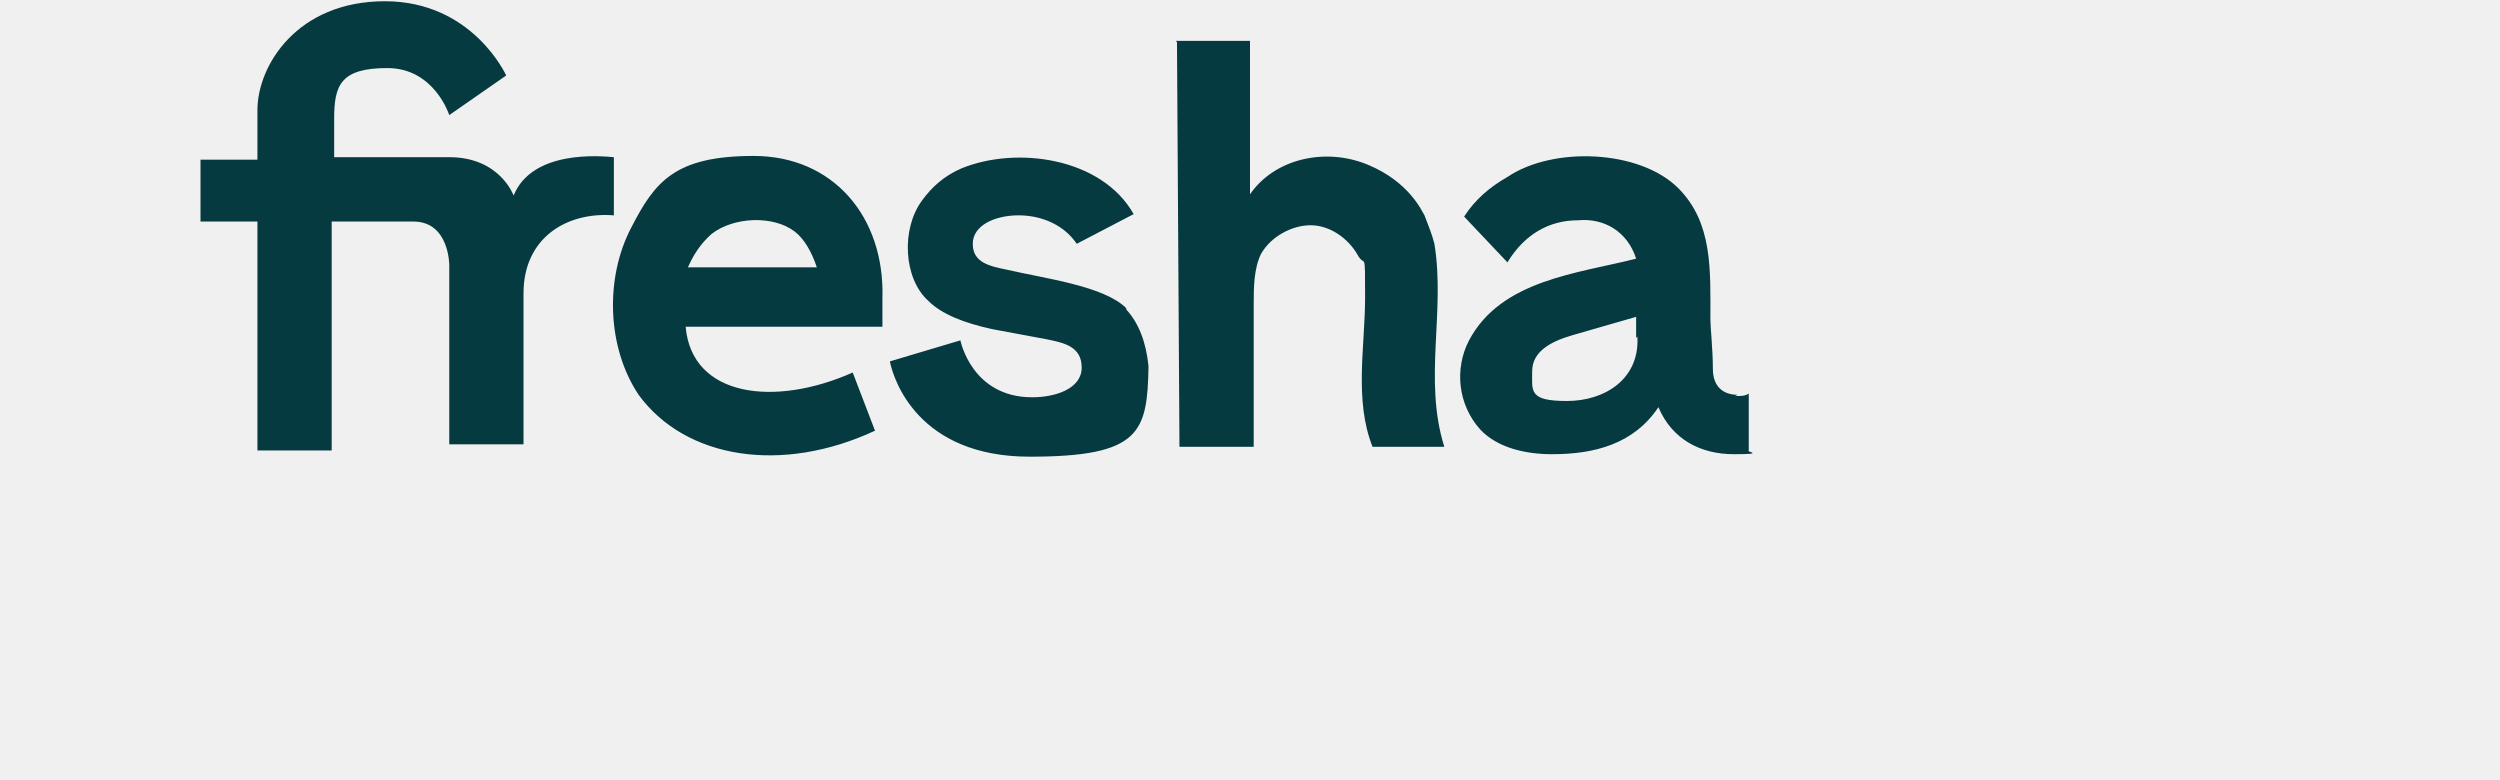
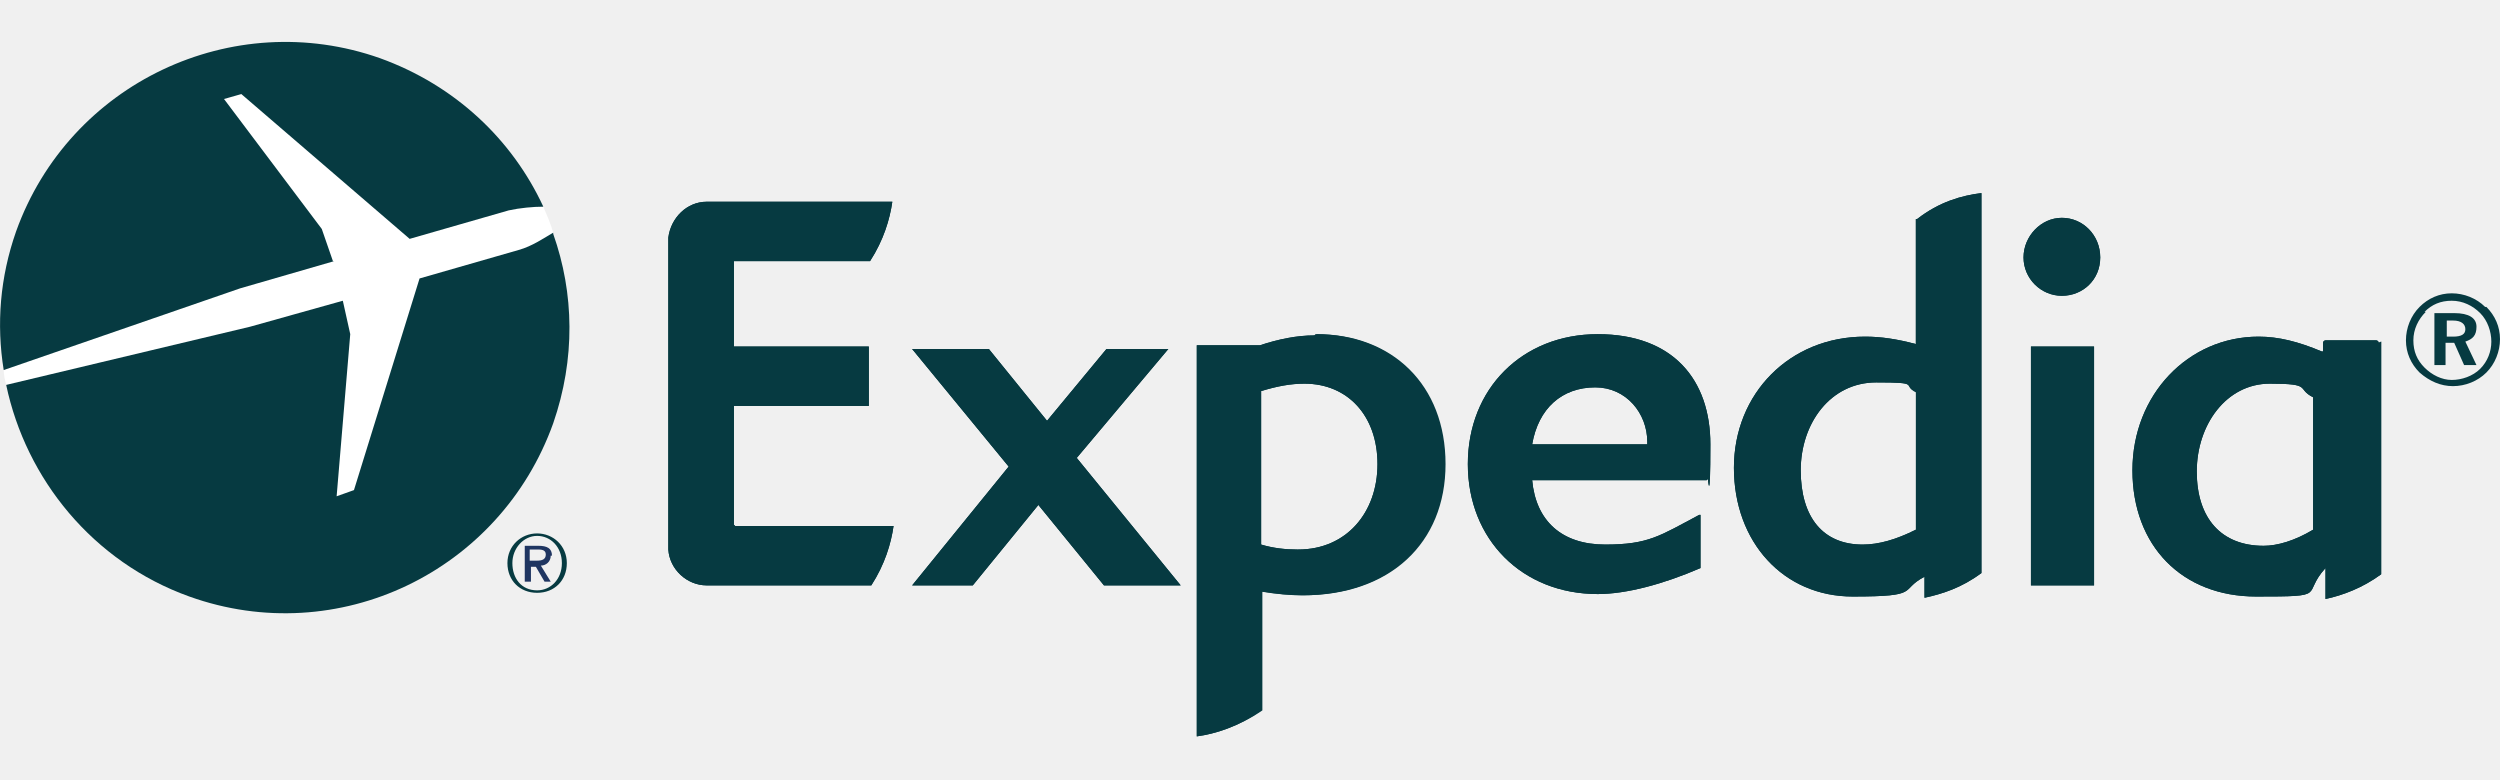
- <svg xmlns="http://www.w3.org/2000/svg" width="202" height="63" viewBox="0 0 202 63" fill="none">
+ <svg xmlns="http://www.w3.org/2000/svg" id="Layer_1" version="1.1" viewBox="0 0 202 63">
  <defs>
    <style>
      .st0 {
+         fill: #fff;
+       }
+ 
+       .st1 {
        fill: #063a41;
+       }
+ 
+       .st2 {
+         fill: #1f3561;
      }
    </style>
  </defs>
-   <path class="st0" d="M95,3.3h6v12.4c2-2.9,6.1-3.8,9.5-2.4,3.4,1.4,4.4,3.8,4.6,4.1.3.8.6,1.5.8,2.3.9,5.5-.9,11,.8,16.4h-5.8c-1.5-3.8-.6-8.1-.6-12.1s0-2.3-.6-3.4c-.8-1.4-2.3-2.4-3.8-2.4s-3.2.9-4,2.3c-.6,1.2-.6,2.8-.6,4.1v11.5h-6l-.2-32.7h0ZM71.3,24.1c.2-6.6-4-11.5-10.4-11.5s-8,2.1-9.9,5.8c-2.1,4-2,9.6.6,13.5,3.8,5.2,11.6,6.4,19.1,2.9l-1.8-4.7c-6.3,2.8-13,2-13.5-3.7h15.9v-2.3h0ZM55.5,21.8c.5-1.2,1.1-2.1,2-2.9,1.8-1.4,5-1.5,6.7-.2.8.6,1.4,1.7,1.8,2.9h-10.6v.2h0ZM36.3,21.4s0-3.5-2.9-3.5h-6.6v18.5h-6v-18.5h-4.6v-5h4.6v-4C20.8,5.3,24,.1,31.1.1s9.8,6,9.8,6l-4.6,3.2s-1.2-3.8-5-3.8-4.3,1.4-4.3,4.1v3.1h9.3c4.1,0,5.2,3.1,5.2,3.1,1.5-3.7,7-3.2,8.1-3.1v4.7c-3.8-.3-7.3,1.8-7.3,6.3v12.2h-6v-14.5h0ZM91,24.9c-1.8-1.8-6.6-2.4-9.6-3.1-1.5-.3-2.8-.6-2.8-2.1s1.8-2.3,3.7-2.3,3.7.8,4.7,2.3l4.6-2.4c-2.6-4.6-9.5-5.5-13.9-3.7-1.4.6-2.4,1.5-3.2,2.6-1.7,2.3-1.5,6.3.5,8.1,1.1,1.1,2.9,1.8,5.2,2.3l4.3.8c1.5.3,2.9.6,2.9,2.3s-2.1,2.4-4,2.4c-4.9,0-5.8-4.6-5.8-4.6l-5.7,1.7c.3,1.5,2.3,7.7,11.3,7.7s9.5-2,9.6-7.3c-.2-2-.8-3.5-1.8-4.6h0ZM140.4,31.9c-1.1,0-2-.6-2-2.1s-.2-3.4-.2-4c0-4,.2-7.8-2.6-10.6-3.1-3.1-10.1-3.4-13.8-.9-1.4.8-2.6,1.8-3.5,3.2l3.5,3.7c1.4-2.3,3.4-3.4,5.7-3.4,2.1-.2,4,.9,4.7,3.1-4.7,1.2-10.9,1.7-13.5,6.6-1.2,2.3-.9,5.2.9,7.2,1.4,1.5,3.7,2,5.8,2,3.4,0,6.6-.8,8.6-3.8,1.1,2.6,3.4,3.8,6.1,3.8s.9-.2,1.2-.3v-4.6c-.3.2-.6.2-1.1.2h0ZM132.3,27.2c.2,3.4-2.6,5.2-5.7,5.2s-2.8-.8-2.8-2.4,1.5-2.4,3.2-2.9l5.2-1.5v1.7h0Z" />
+   <path id="path5077" class="st0" d="M29.7,44.3l15-25.5c-.2-.7-.5-1.4-.8-2.1L17.3,5.5.3,29.9c0,.4.1.8.2,1.2l29.2,13.2Z" />
+   <path id="path5009" class="st1" d="M95.4,47.3h-6.2s0,0,0,0l-5.3-6.5-5.3,6.5s0,0,0,0h-4.9s0,0,0,0c0,0,0,0,0,0l7.8-9.6-7.8-9.5s0,0,0,0c0,0,0,0,0,0h6.2s0,0,0,0l4.7,5.8,4.8-5.8s0,0,0,0h5s0,0,0,0c0,0,0,0,0,0l-7.4,8.8,8.4,10.3s0,0,0,0c0,0,0,0,0,0" />
+   <path id="path5013" class="st1" d="M128.9,31.3c-2.7,0-4.6,1.7-5.1,4.6h9.3v-.2c0-2.3-1.7-4.4-4.2-4.4M137.9,38.8s0,0,0,0h-14.1c.3,3.3,2.4,5.2,5.9,5.2s4.4-.7,7.6-2.4c0,0,.1,0,.1,0v4.3s0,0,0,0c-3,1.3-6,2.1-8.3,2.1-6.1,0-10.5-4.4-10.5-10.5s4.4-10.5,10.5-10.5,9.1,3.7,9.1,8.9-.2,2.8-.2,2.8" />
+   <path id="path5017" class="st1" d="M166.6,23.9c-1.7,0-3.1-1.4-3.1-3.1s1.4-3.2,3.1-3.2,3.1,1.4,3.1,3.2-1.4,3.1-3.1,3.1M164.1,47.3s0,0,0,0v-19.3s0,0,0,0h5.1s0,0,0,0v19.3s0,0,0,0h-5.1Z" />
+   <path id="path5021" class="st1" d="M104.8,44.4c-.9,0-1.9-.1-2.9-.4v-12.4c1.3-.4,2.4-.6,3.5-.6,3.5,0,5.9,2.6,5.9,6.5s-2.5,6.9-6.4,6.9M106.2,27.1c-1.4,0-2.9.3-4.4.8h-5.1s0,0,0,0v31.6c1.5-.2,3.4-.8,5.3-2.1v-9.6c1.2.2,2.3.3,3.3.3,7,0,11.5-4.2,11.5-10.6s-4.3-10.5-10.4-10.5" />
+   <path id="path5025" class="st1" d="M154.8,42.8c-1.6.8-3,1.2-4.3,1.2-3.2,0-5-2.2-5-6s2.4-7.1,6.1-7.1,2,.2,3.3.8v11ZM154.8,17.7v10.1c-1.5-.4-2.8-.6-4.1-.6-6.1,0-10.6,4.6-10.6,10.6s4,10.4,9.6,10.4,3.7-.5,5.8-1.6v1.7c1.4-.3,3-.8,4.6-2V15.6c-1.6.2-3.4.7-5.2,2.1" />
+   <path id="path5029" class="st1" d="M186.9,42.8c-1.5.9-2.9,1.3-4,1.3-3.4,0-5.4-2.2-5.4-6s2.4-7.1,5.9-7.1,2.1.4,3.5,1.1v10.6ZM192.2,27.7c0-.1-.1-.2-.2-.2h-4.1c-.1,0-.2.1-.2.2v.7h-.1c-1.9-.8-3.5-1.2-5.1-1.2-5.7,0-10.2,4.7-10.2,10.8s4,10.2,10,10.2,3.6-.1,5.6-2.3v2.5c1.4-.3,3-.9,4.5-2v-18.8Z" />
+   <path id="path5033" class="st1" d="M59.4,42.5h12.8c-.2,1.4-.7,3.1-1.8,4.8h-13.3c-1.6,0-3-1.3-3.1-2.9,0,0,0,0,0,0v-25.2s0,0,0,0c.2-1.6,1.5-2.9,3.1-2.9s.1,0,.1,0h14.9c-.2,1.4-.7,3.1-1.8,4.8h-11v6.9h10.9s0,0,0,0v4.8s0,0,0,0h-10.9v9.6h0Z" />
+   <path id="path5037" class="st1" d="M95.4,47.3h-6.2s0,0,0,0l-5.3-6.5-5.3,6.5s0,0,0,0h-4.9s0,0,0,0c0,0,0,0,0,0l7.8-9.6-7.8-9.5s0,0,0,0c0,0,0,0,0,0h6.2s0,0,0,0l4.7,5.8,4.8-5.8s0,0,0,0h5s0,0,0,0c0,0,0,0,0,0l-7.4,8.8,8.4,10.3s0,0,0,0c0,0,0,0,0,0" />
+   <path id="path5041" class="st1" d="M128.9,31.3c-2.7,0-4.6,1.7-5.1,4.6h9.3v-.2c0-2.3-1.7-4.4-4.2-4.4M137.9,38.8s0,0,0,0h-14.1c.3,3.3,2.4,5.2,5.9,5.2s4.4-.7,7.6-2.4c0,0,.1,0,.1,0v4.3s0,0,0,0c-3,1.3-6,2.1-8.3,2.1-6.1,0-10.5-4.4-10.5-10.5s4.4-10.5,10.5-10.5,9.1,3.7,9.1,8.9-.2,2.8-.2,2.8" />
+   <path id="path5045" class="st1" d="M166.6,23.9c-1.7,0-3.1-1.4-3.1-3.1s1.4-3.2,3.1-3.2,3.1,1.4,3.1,3.2-1.4,3.1-3.1,3.1M164.1,47.3s0,0,0,0v-19.3s0,0,0,0h5.1s0,0,0,0v19.3s0,0,0,0h-5.1Z" />
+   <path id="path5049" class="st1" d="M104.8,44.4c-.9,0-1.9-.1-2.9-.4v-12.4c1.3-.4,2.4-.6,3.5-.6,3.5,0,5.9,2.6,5.9,6.5s-2.5,6.9-6.4,6.9M106.2,27.1c-1.4,0-2.9.3-4.4.8h-5.1s0,0,0,0v31.6c1.5-.2,3.4-.8,5.2-2.1v-9.6c1.2.2,2.3.3,3.3.3,7,0,11.5-4.2,11.5-10.6s-4.3-10.5-10.4-10.5" />
+   <path id="path5053" class="st1" d="M154.8,42.8c-1.6.8-3,1.2-4.3,1.2-3.2,0-5-2.2-5-6s2.4-7.1,6.1-7.1,2,.2,3.2.8v11ZM154.8,17.7v10.1c-1.5-.4-2.8-.6-4.1-.6-6.1,0-10.6,4.6-10.6,10.6s4,10.4,9.6,10.4,3.7-.5,5.8-1.6v1.7c1.4-.3,3-.8,4.6-2V15.6c-1.6.2-3.4.7-5.2,2.1" />
+   <path id="path5057" class="st1" d="M186.9,42.8c-1.5.9-2.9,1.3-4,1.3-3.4,0-5.4-2.2-5.4-6s2.4-7.1,5.9-7.1,2.1.4,3.5,1.1v10.6ZM192.2,27.7c0-.1-.1-.2-.2-.2h-4.1c-.1,0-.2.1-.2.2v.7h-.1c-1.9-.8-3.5-1.2-5.1-1.2-5.7,0-10.2,4.7-10.2,10.8s4,10.2,10,10.2,3.6-.1,5.6-2.3v2.5c1.4-.3,3-.9,4.5-2v-18.8Z" />
+   <path id="path5061" class="st1" d="M59.4,42.5h12.8c-.2,1.4-.7,3.1-1.8,4.8h-13.3c-1.6,0-3-1.3-3.1-2.9,0,0,0,0,0,0v-25.2s0,0,0,0c.2-1.6,1.5-2.9,3.1-2.9s.1,0,.1,0h14.9c-.2,1.4-.7,3.1-1.8,4.8h-11v6.9h10.9s0,0,0,0v4.8s0,0,0,0h-10.9v9.6h0Z" />
+   <path id="path5065" class="st1" d="M197.6,27.2h.6c.7,0,1-.2,1-.6s-.3-.7-1-.7h-.5v1.3ZM198.3,25.3c1.2,0,1.8.4,1.8,1.1s-.3,1-.9,1.2l.9,1.9h-1l-.8-1.8h-.7v1.8h-.9v-4.2h1.6ZM196,25.2c-.6.6-1,1.4-1,2.3s.3,1.6.9,2.2c.6.6,1.4,1,2.2,1s1.7-.3,2.3-.9c.6-.6.9-1.4.9-2.2s-.3-1.7-.9-2.3c-.6-.6-1.4-1-2.3-1s-1.6.3-2.2.9M200.9,24.8c.7.7,1.1,1.6,1.1,2.6s-.4,2-1.1,2.7c-.7.7-1.7,1.1-2.7,1.1s-1.9-.4-2.7-1.1c-.7-.7-1.1-1.6-1.1-2.6s.4-2,1.1-2.7c.7-.7,1.6-1.1,2.6-1.1s2,.4,2.7,1.1" />
+   <path id="path5069" class="st1" d="M26.9,21.1l-.9-2.6-7.9-10.5,1.4-.4,13.6,11.7,8-2.3c.9-.2,2-.3,2.8-.3-2.5-5.4-7.1-9.8-13.2-12C18.8.5,5.6,6.7,1.3,18.7,0,22.4-.3,26.2.3,29.9l19.1-6.6,7.6-2.2Z" />
+   <path id="path5073" class="st1" d="M44.7,18.8c-.7.4-1.7,1.1-2.8,1.4l-8,2.3-5.3,17.1-1.4.5,1.1-13.1-.6-2.7-7.5,2.1L.5,31.1c1.6,7.6,7,14.3,14.8,17.1,12,4.3,25.1-2,29.4-14,1.8-5.2,1.7-10.5,0-15.3" />
+   <path id="path5081" class="st1" d="M43.4,47.7c-1.3,0-2-1-2-2.2s.9-2.2,2-2.2,2,.9,2,2.2-.9,2.2-2,2.2M43.4,43.1c-1.3,0-2.4,1-2.4,2.4s1,2.4,2.4,2.4,2.4-1,2.4-2.4-1.1-2.4-2.4-2.4" />
+   <path id="path5085" class="st2" d="M42.8,45.3v-.9h.6c.3,0,.7,0,.7.4s-.3.5-.7.5h-.6ZM44.6,44.9c0-.6-.4-.8-1.1-.8h-1.1v2.9h.5v-1.2h.4l.7,1.2h.5l-.8-1.3c.4,0,.8-.3.8-.8" />
</svg>
